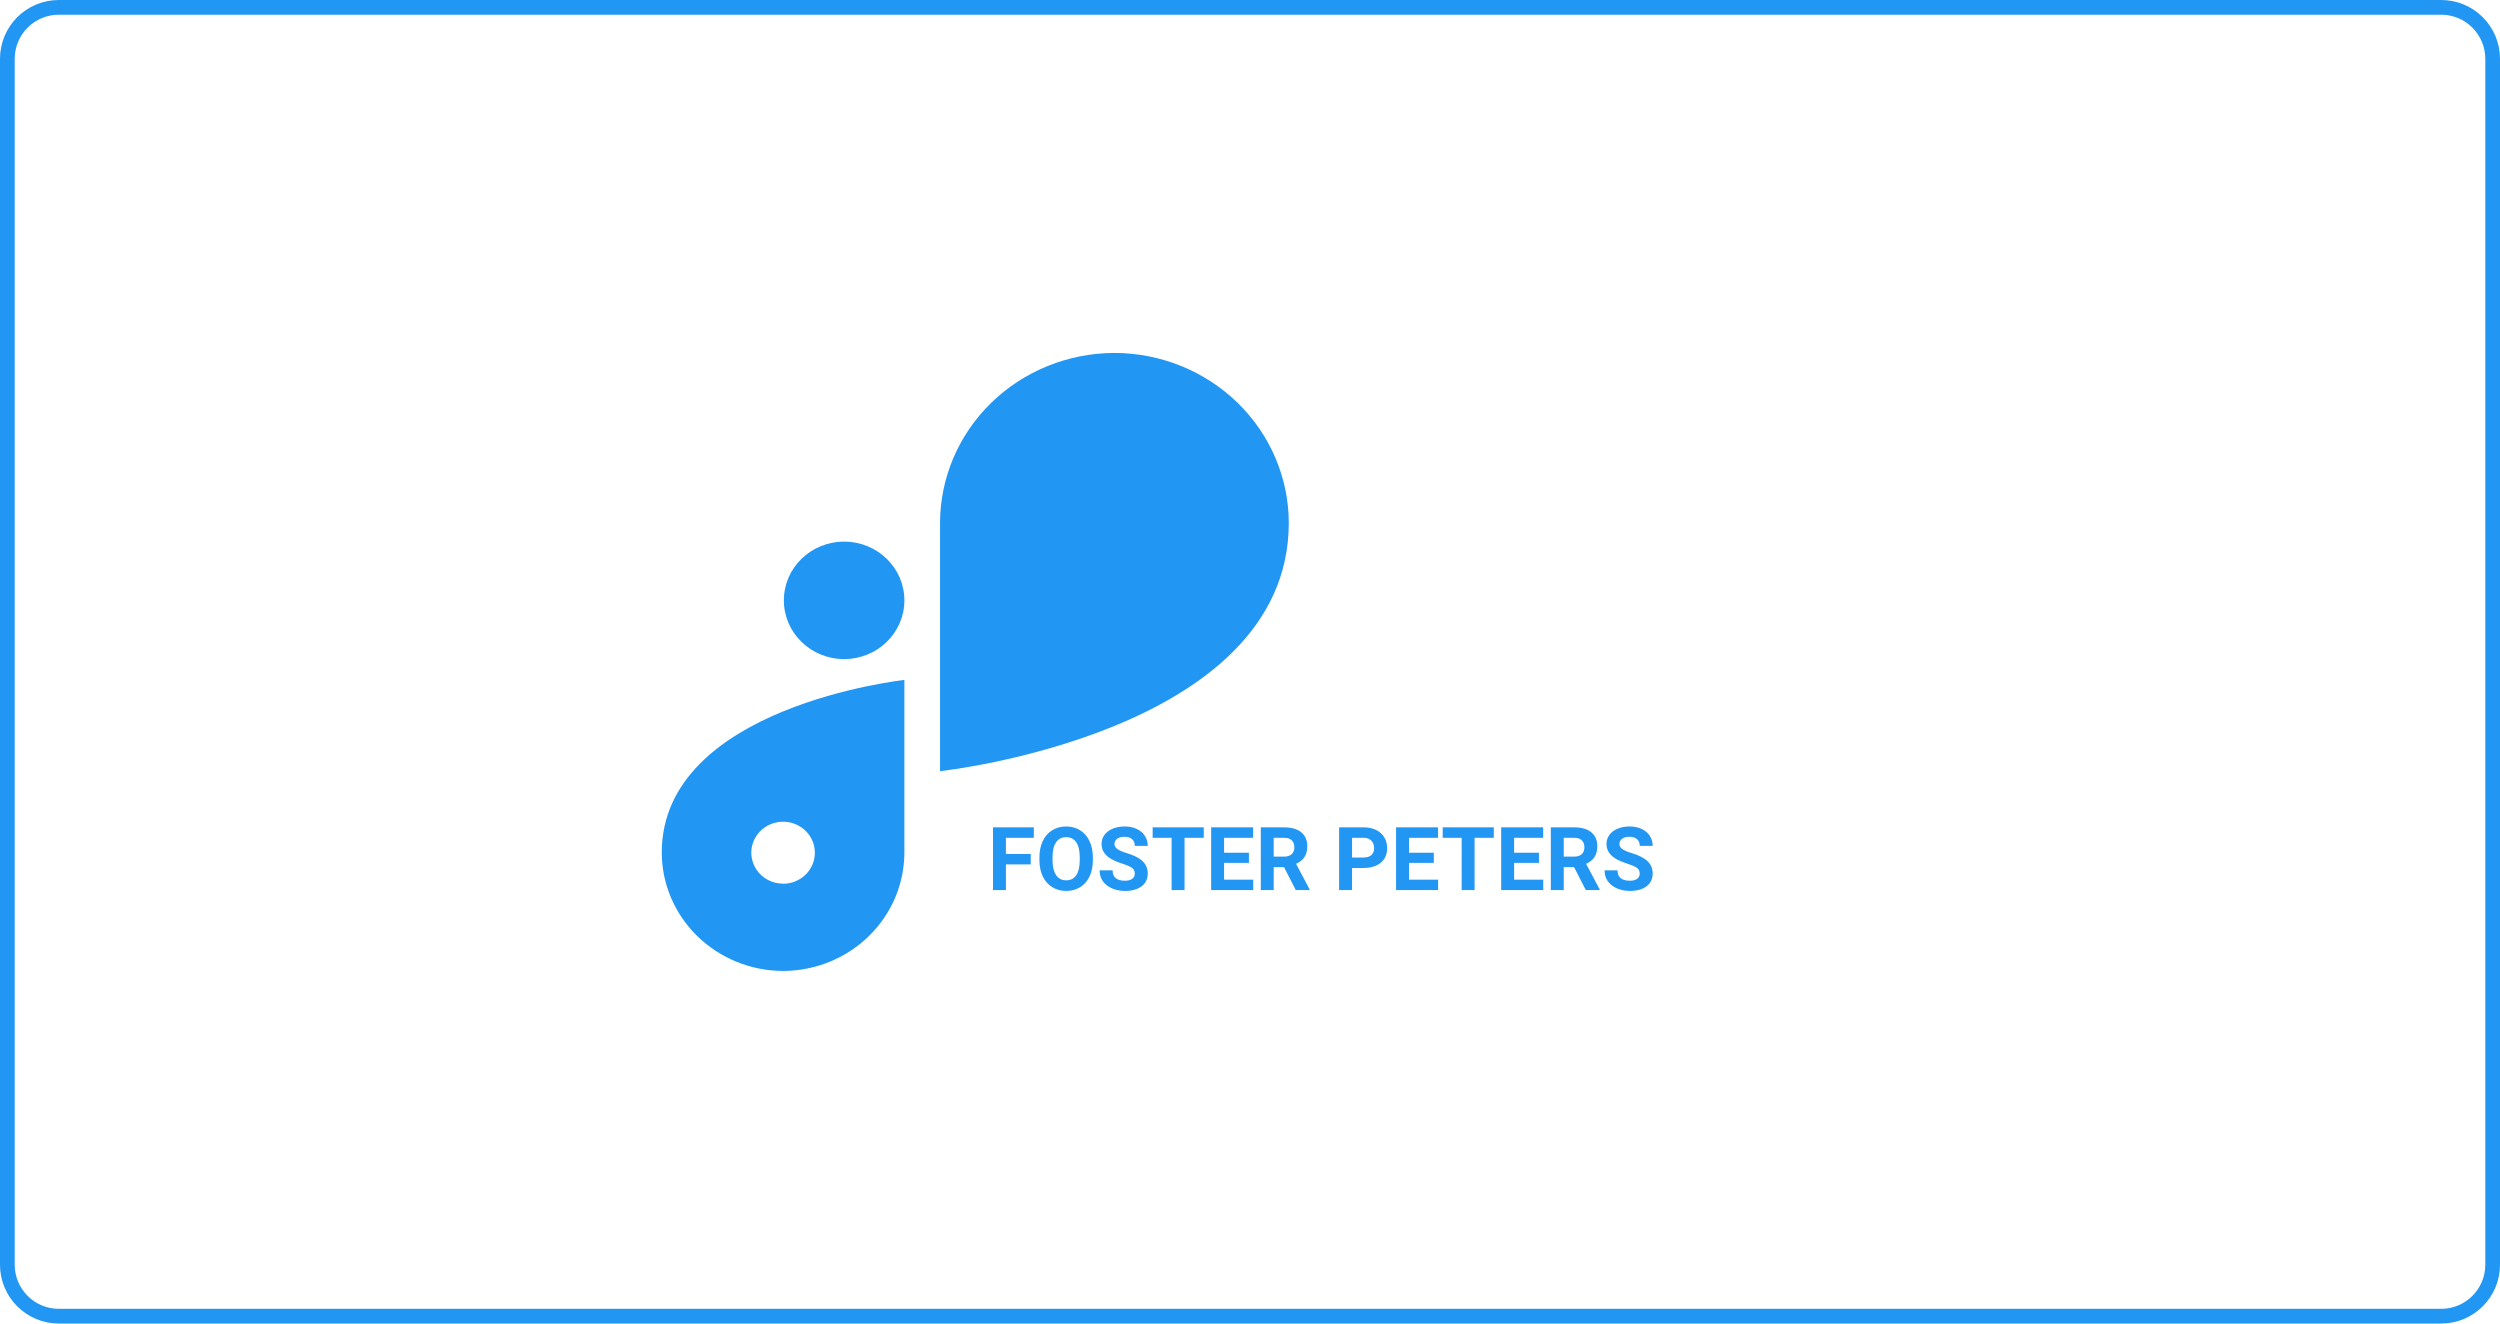
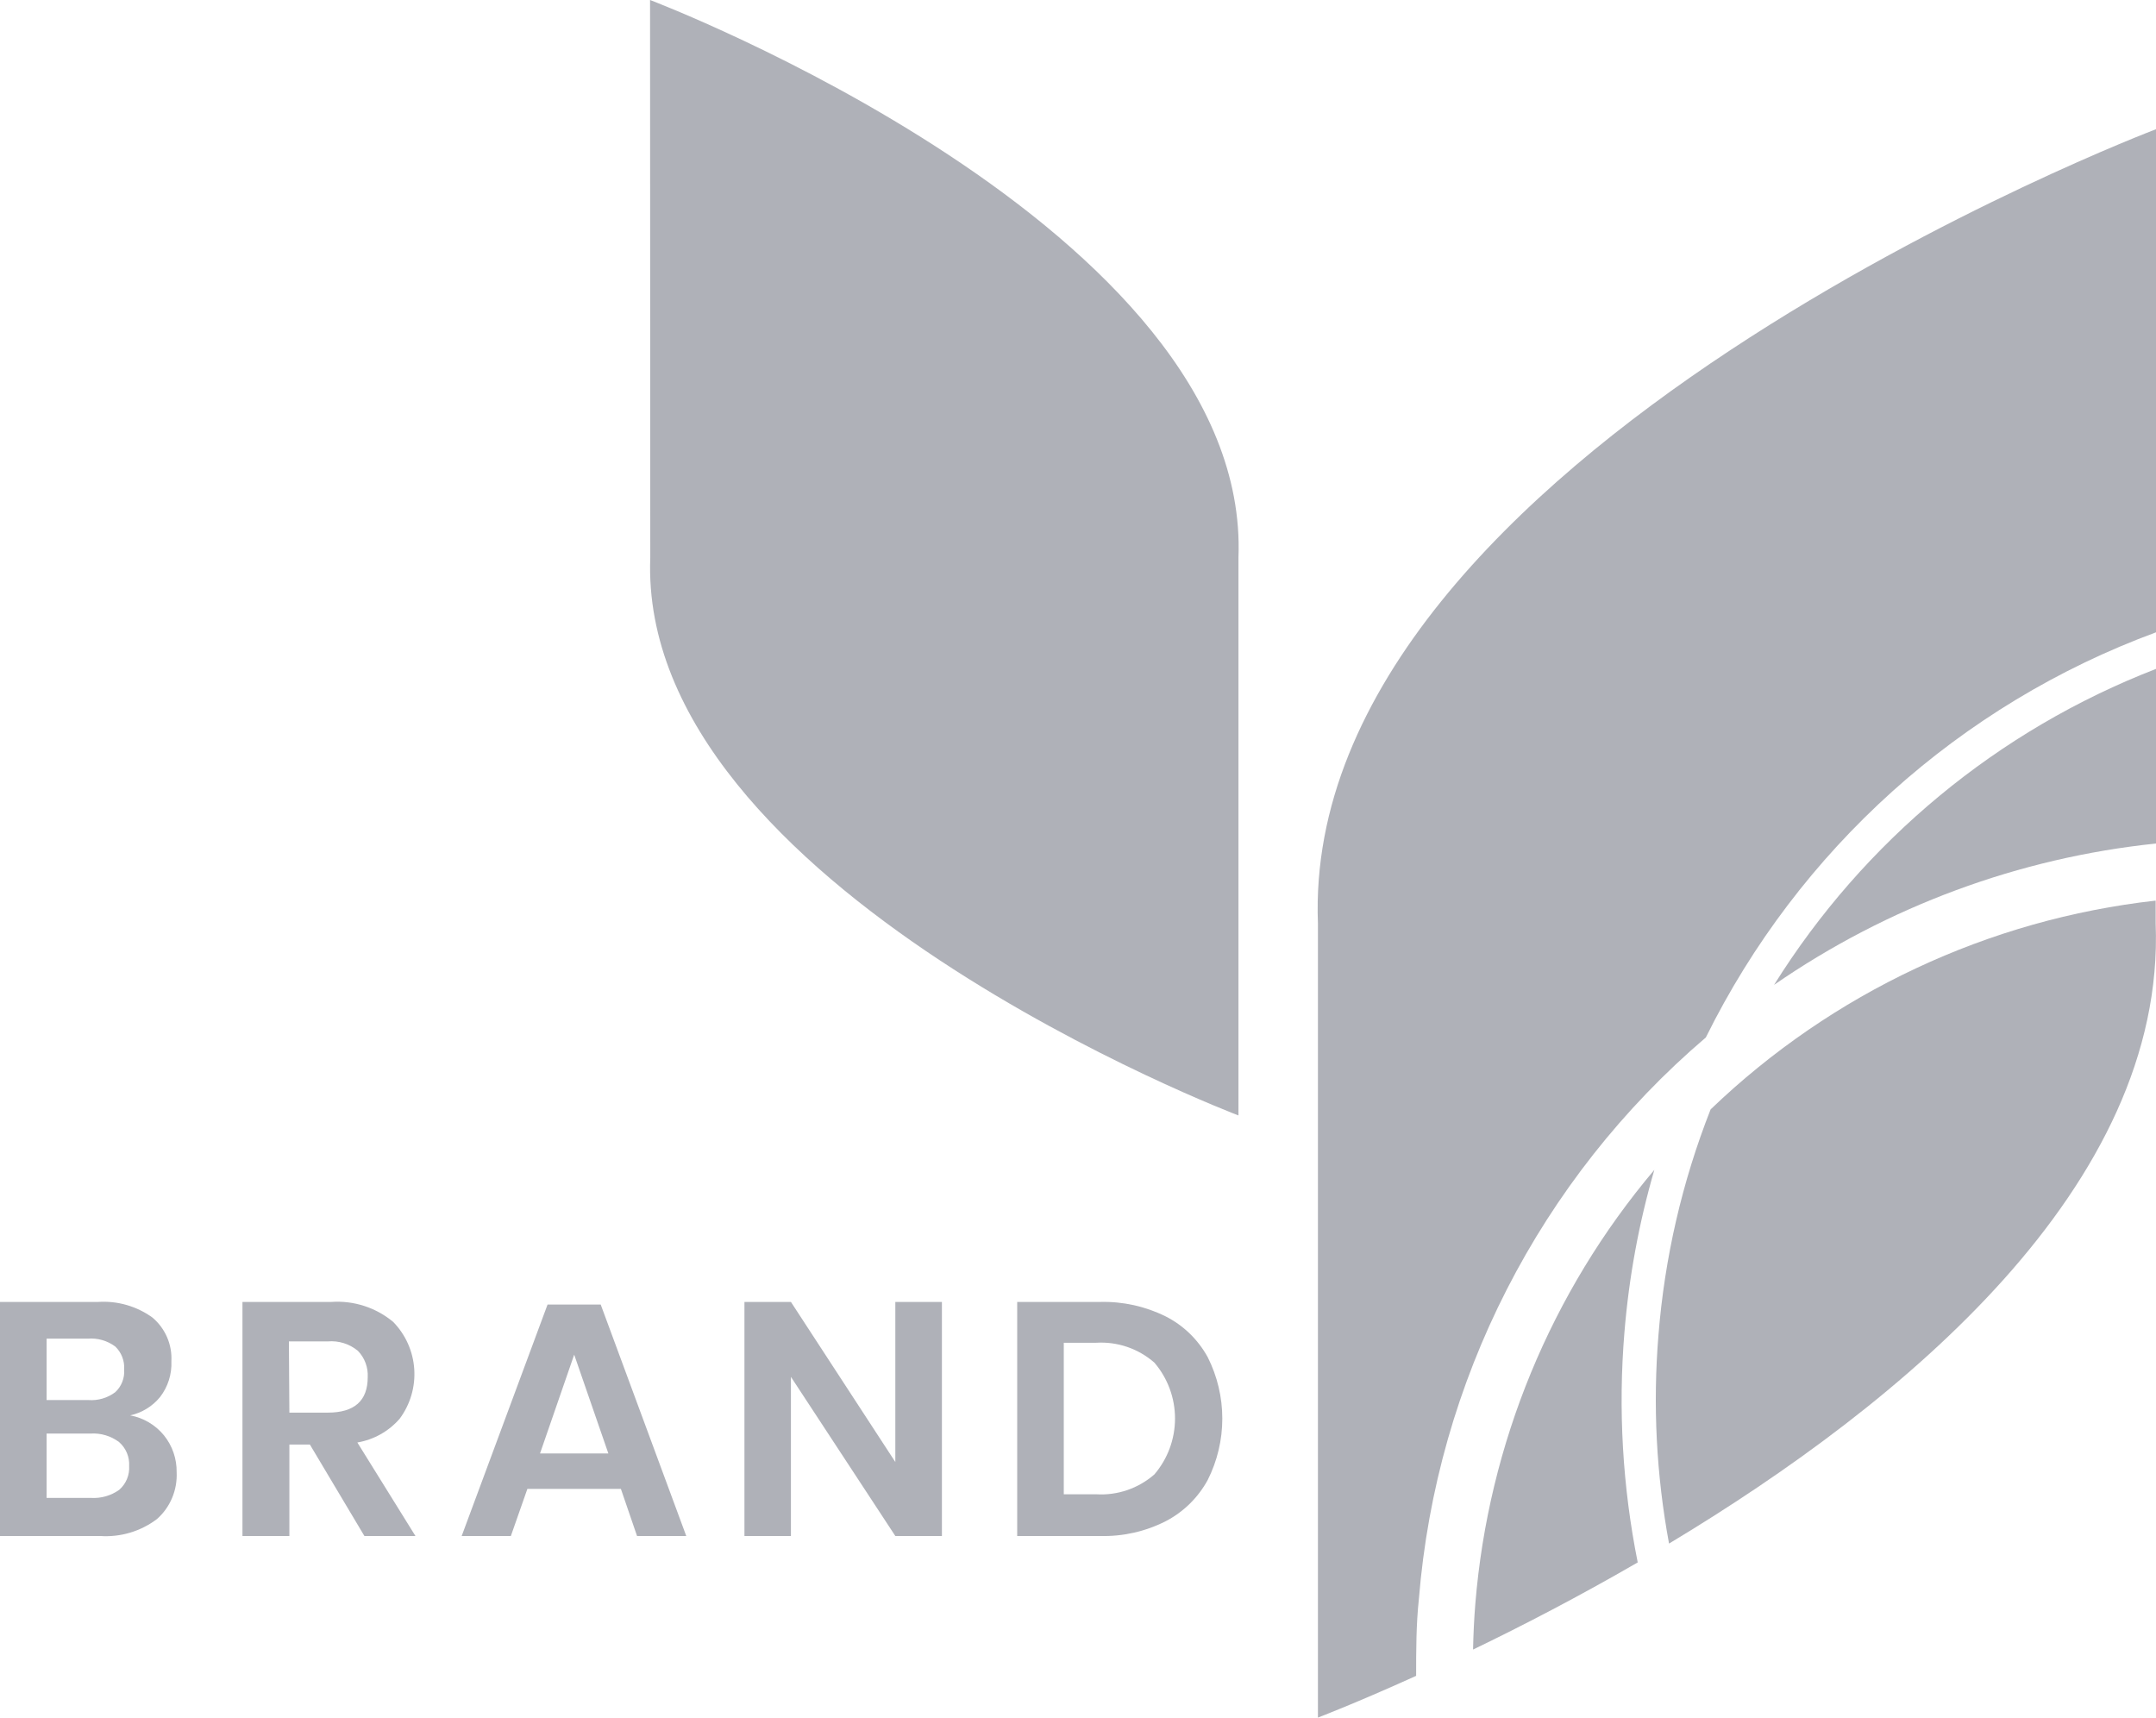
- <svg xmlns="http://www.w3.org/2000/svg" width="170" height="90" viewBox="0 0 170 90" fill="none">
-   <rect x="0.5" y="0.5" width="169" height="89" rx="3.5" stroke="#2196F3" />
-   <path d="M57.402 36.831H57.399C55.137 36.831 53.303 38.618 53.303 40.822V40.825C53.303 43.029 55.137 44.817 57.399 44.817H57.402C59.664 44.817 61.498 43.029 61.498 40.825V40.822C61.498 38.618 59.664 36.831 57.402 36.831Z" fill="#2196F3" />
-   <path d="M87.637 35.554C87.63 32.492 86.379 29.558 84.158 27.392C81.936 25.227 78.925 24.007 75.783 24V24C72.64 24.006 69.627 25.225 67.404 27.39C65.181 29.556 63.93 32.492 63.923 35.554V52.44C63.923 52.44 87.634 49.867 87.637 35.557V35.554Z" fill="#2196F3" />
-   <path d="M45 57.982C45.006 60.113 45.877 62.155 47.422 63.661C48.968 65.168 51.063 66.018 53.249 66.024C55.435 66.018 57.53 65.169 59.075 63.663C60.621 62.156 61.492 60.115 61.498 57.985V46.236C61.498 46.236 45 48.028 45 57.982ZM53.249 60.087C52.822 60.087 52.404 59.964 52.049 59.733C51.694 59.501 51.417 59.173 51.254 58.788C51.09 58.403 51.047 57.98 51.13 57.572C51.214 57.163 51.42 56.788 51.722 56.494C52.024 56.199 52.409 55.999 52.828 55.918C53.247 55.836 53.681 55.878 54.076 56.037C54.471 56.197 54.808 56.467 55.045 56.813C55.283 57.159 55.409 57.566 55.409 57.982C55.41 58.259 55.355 58.534 55.247 58.79C55.139 59.047 54.98 59.28 54.78 59.476C54.579 59.672 54.34 59.828 54.078 59.934C53.815 60.041 53.534 60.095 53.249 60.095V60.087Z" fill="#2196F3" />
-   <path d="M70.089 58.781H68.402V60.524H67.523V56.259H70.3V56.971H68.402V58.072H70.089V58.781ZM74.314 58.488C74.314 58.908 74.24 59.276 74.091 59.593C73.943 59.909 73.73 60.153 73.452 60.325C73.177 60.497 72.861 60.583 72.503 60.583C72.15 60.583 71.834 60.498 71.557 60.328C71.279 60.158 71.065 59.916 70.912 59.602C70.76 59.285 70.683 58.922 70.681 58.512V58.301C70.681 57.881 70.756 57.512 70.906 57.193C71.059 56.873 71.273 56.628 71.548 56.458C71.825 56.286 72.142 56.2 72.497 56.2C72.853 56.2 73.168 56.286 73.444 56.458C73.721 56.628 73.935 56.873 74.085 57.193C74.237 57.512 74.314 57.88 74.314 58.298V58.488ZM73.423 58.295C73.423 57.848 73.343 57.508 73.183 57.275C73.023 57.043 72.794 56.927 72.497 56.927C72.202 56.927 71.975 57.042 71.815 57.273C71.654 57.501 71.573 57.837 71.572 58.28V58.488C71.572 58.924 71.652 59.262 71.812 59.502C71.972 59.742 72.202 59.862 72.503 59.862C72.798 59.862 73.025 59.747 73.183 59.517C73.341 59.284 73.421 58.946 73.423 58.503V58.295ZM77.164 59.405C77.164 59.239 77.106 59.112 76.989 59.024C76.871 58.935 76.66 58.841 76.356 58.743C76.051 58.644 75.81 58.546 75.632 58.45C75.148 58.188 74.906 57.836 74.906 57.393C74.906 57.162 74.97 56.957 75.099 56.777C75.23 56.596 75.416 56.454 75.658 56.352C75.903 56.251 76.176 56.2 76.479 56.2C76.783 56.2 77.055 56.256 77.293 56.367C77.531 56.477 77.716 56.632 77.847 56.833C77.98 57.034 78.046 57.263 78.046 57.519H77.167C77.167 57.323 77.106 57.172 76.983 57.065C76.86 56.955 76.687 56.9 76.464 56.9C76.249 56.9 76.082 56.946 75.963 57.038C75.844 57.128 75.784 57.247 75.784 57.395C75.784 57.534 75.854 57.65 75.992 57.744C76.133 57.838 76.339 57.926 76.611 58.008C77.111 58.158 77.475 58.345 77.703 58.567C77.932 58.79 78.046 59.067 78.046 59.399C78.046 59.769 77.906 60.059 77.627 60.27C77.348 60.478 76.972 60.583 76.499 60.583C76.171 60.583 75.872 60.523 75.603 60.404C75.333 60.283 75.127 60.118 74.985 59.909C74.844 59.7 74.774 59.458 74.774 59.183H75.656C75.656 59.653 75.937 59.889 76.499 59.889C76.708 59.889 76.871 59.847 76.989 59.763C77.106 59.677 77.164 59.558 77.164 59.405ZM81.855 56.971H80.548V60.524H79.669V56.971H78.38V56.259H81.855V56.971ZM84.925 58.676H83.237V59.818H85.218V60.524H82.359V56.259H85.212V56.971H83.237V57.987H84.925V58.676ZM87.313 58.963H86.612V60.524H85.734V56.259H87.319C87.823 56.259 88.211 56.371 88.485 56.596C88.758 56.82 88.895 57.138 88.895 57.548C88.895 57.839 88.831 58.082 88.704 58.277C88.579 58.471 88.389 58.625 88.133 58.74L89.056 60.483V60.524H88.112L87.313 58.963ZM86.612 58.251H87.322C87.542 58.251 87.713 58.195 87.834 58.084C87.955 57.971 88.016 57.815 88.016 57.618C88.016 57.417 87.958 57.259 87.843 57.144C87.73 57.028 87.555 56.971 87.319 56.971H86.612V58.251ZM91.939 59.022V60.524H91.06V56.259H92.724C93.044 56.259 93.325 56.317 93.568 56.435C93.812 56.552 93.999 56.719 94.13 56.935C94.261 57.15 94.326 57.395 94.326 57.671C94.326 58.089 94.183 58.419 93.896 58.661C93.611 58.901 93.215 59.022 92.709 59.022H91.939ZM91.939 58.31H92.724C92.956 58.31 93.133 58.255 93.254 58.145C93.377 58.036 93.439 57.88 93.439 57.677C93.439 57.468 93.377 57.299 93.254 57.17C93.131 57.041 92.961 56.975 92.744 56.971H91.939V58.31ZM97.499 58.676H95.812V59.818H97.792V60.524H94.933V56.259H97.786V56.971H95.812V57.987H97.499V58.676ZM101.577 56.971H100.271V60.524H99.392V56.971H98.103V56.259H101.577V56.971ZM104.648 58.676H102.96V59.818H104.941V60.524H102.081V56.259H104.935V56.971H102.96V57.987H104.648V58.676ZM107.035 58.963H106.335V60.524H105.456V56.259H107.041C107.545 56.259 107.934 56.371 108.207 56.596C108.481 56.82 108.617 57.138 108.617 57.548C108.617 57.839 108.554 58.082 108.427 58.277C108.302 58.471 108.112 58.625 107.856 58.74L108.779 60.483V60.524H107.835L107.035 58.963ZM106.335 58.251H107.044C107.265 58.251 107.436 58.195 107.557 58.084C107.678 57.971 107.739 57.815 107.739 57.618C107.739 57.417 107.681 57.259 107.566 57.144C107.452 57.028 107.278 56.971 107.041 56.971H106.335V58.251ZM111.5 59.405C111.5 59.239 111.442 59.112 111.324 59.024C111.207 58.935 110.996 58.841 110.692 58.743C110.387 58.644 110.146 58.546 109.968 58.45C109.484 58.188 109.241 57.836 109.241 57.393C109.241 57.162 109.306 56.957 109.435 56.777C109.566 56.596 109.752 56.454 109.994 56.352C110.239 56.251 110.512 56.2 110.815 56.2C111.119 56.2 111.391 56.256 111.629 56.367C111.867 56.477 112.052 56.632 112.183 56.833C112.316 57.034 112.382 57.263 112.382 57.519H111.503C111.503 57.323 111.442 57.172 111.319 57.065C111.196 56.955 111.023 56.9 110.8 56.9C110.585 56.9 110.418 56.946 110.299 57.038C110.18 57.128 110.12 57.247 110.12 57.395C110.12 57.534 110.19 57.65 110.328 57.744C110.469 57.838 110.675 57.926 110.947 58.008C111.447 58.158 111.811 58.345 112.039 58.567C112.268 58.79 112.382 59.067 112.382 59.399C112.382 59.769 112.242 60.059 111.963 60.27C111.684 60.478 111.308 60.583 110.835 60.583C110.507 60.583 110.208 60.523 109.939 60.404C109.669 60.283 109.463 60.118 109.321 59.909C109.18 59.7 109.11 59.458 109.11 59.183H109.991C109.991 59.653 110.273 59.889 110.835 59.889C111.044 59.889 111.207 59.847 111.324 59.763C111.442 59.677 111.5 59.558 111.5 59.405Z" fill="#2196F3" />
+ <svg xmlns="http://www.w3.org/2000/svg" width="59" height="47" viewBox="0 0 59 47" fill="none">
+   <path d="M4.488 39.278C4.718 39.563 4.84 39.921 4.834 40.288C4.845 40.528 4.803 40.767 4.71 40.988C4.618 41.209 4.477 41.406 4.298 41.565C3.851 41.904 3.298 42.069 2.739 42.031H0V35.626H2.683C3.213 35.591 3.738 35.741 4.17 36.052C4.343 36.197 4.48 36.381 4.571 36.589C4.661 36.797 4.702 37.023 4.69 37.25C4.706 37.603 4.595 37.951 4.379 38.23C4.17 38.484 3.883 38.66 3.562 38.73C3.925 38.797 4.254 38.991 4.488 39.278ZM1.275 38.311H2.421C2.682 38.33 2.941 38.255 3.151 38.098C3.237 38.02 3.304 37.922 3.346 37.814C3.389 37.706 3.406 37.589 3.397 37.472C3.405 37.356 3.387 37.24 3.345 37.132C3.303 37.024 3.238 36.926 3.154 36.846C2.938 36.685 2.671 36.609 2.403 36.631H1.275V38.311ZM3.263 40.767C3.355 40.687 3.427 40.586 3.474 40.474C3.521 40.361 3.542 40.238 3.534 40.116C3.541 39.993 3.52 39.869 3.472 39.755C3.423 39.641 3.35 39.54 3.257 39.459C3.032 39.292 2.756 39.21 2.478 39.228H1.275V40.989H2.493C2.767 41.005 3.039 40.927 3.263 40.767Z" fill="#AFB1B8" />
+   <path d="M9.972 42.031L8.48 39.528H7.919V42.031H6.635V35.626H9.066C9.678 35.583 10.284 35.778 10.758 36.171C11.098 36.518 11.303 36.976 11.336 37.462C11.369 37.948 11.228 38.43 10.938 38.821C10.639 39.166 10.229 39.396 9.779 39.472L11.369 42.031H9.972ZM7.919 38.655H8.969C9.698 38.655 10.063 38.332 10.063 37.685C10.07 37.553 10.05 37.421 10.004 37.297C9.958 37.173 9.887 37.06 9.795 36.965C9.564 36.773 9.268 36.68 8.969 36.706H7.906L7.919 38.655Z" fill="#AFB1B8" />
+   <path d="M16.991 40.742H14.432L13.98 42.031H12.634L14.984 35.698H16.439L18.78 42.031H17.433L16.991 40.742ZM16.648 39.772L15.713 37.069L14.778 39.772H16.648Z" fill="#AFB1B8" />
+   <path d="M25.776 42.031H24.501L21.644 37.676V42.031H20.372V35.626H21.644L24.501 40.007V35.626H25.776V42.031Z" fill="#AFB1B8" />
+   <path d="M33.05 40.498C32.786 40.982 32.385 41.375 31.897 41.628C31.342 41.909 30.726 42.048 30.105 42.031H27.836V35.626H30.105C30.725 35.61 31.34 35.745 31.897 36.021C32.385 36.267 32.786 36.657 33.05 37.138C33.312 37.658 33.449 38.234 33.449 38.818C33.449 39.402 33.312 39.977 33.05 40.498ZM31.591 40.345C31.955 39.919 32.155 39.377 32.155 38.816C32.155 38.255 31.955 37.713 31.591 37.288C31.151 36.902 30.578 36.707 29.996 36.743H29.111V40.889H29.996C30.578 40.926 31.151 40.73 31.591 40.345Z" fill="#AFB1B8" />
+   <path d="M17.789 0C17.789 0 34.24 6.236 33.891 15.26V30.523C33.891 30.523 17.452 24.284 17.795 15.26L17.789 0Z" fill="#AFB1B8" />
+   <path d="M48.548 26.95C51.655 24.803 55.248 23.473 59 23.082V18.304C54.677 19.977 51.01 23.01 48.548 26.95Z" fill="#AFB1B8" />
+   <path d="M46.681 28.389C49.224 23.248 53.633 19.28 59 17.303V3.536C59 3.536 35.571 12.419 36.066 25.269V47C36.066 47 37.11 46.602 38.753 45.858C38.753 45.163 38.753 44.462 38.828 43.758C39.312 37.792 42.137 32.264 46.681 28.389Z" fill="#AFB1B8" />
+   <path d="M44.453 36.462C44.576 34.955 44.85 33.464 45.272 32.012C42.443 35.359 40.73 39.512 40.373 43.887C40.339 44.3 40.32 44.713 40.311 45.138C41.642 44.497 43.19 43.696 44.817 42.754C44.402 40.684 44.279 38.566 44.453 36.462Z" fill="#AFB1B8" />
+   <path d="M45.384 36.54C45.228 38.444 45.326 40.36 45.674 42.238C52.075 38.392 59.268 32.45 58.991 25.269V24.644C54.417 25.157 50.138 27.165 46.812 30.357C46.033 32.335 45.552 34.419 45.384 36.54Z" fill="#AFB1B8" />
</svg>
